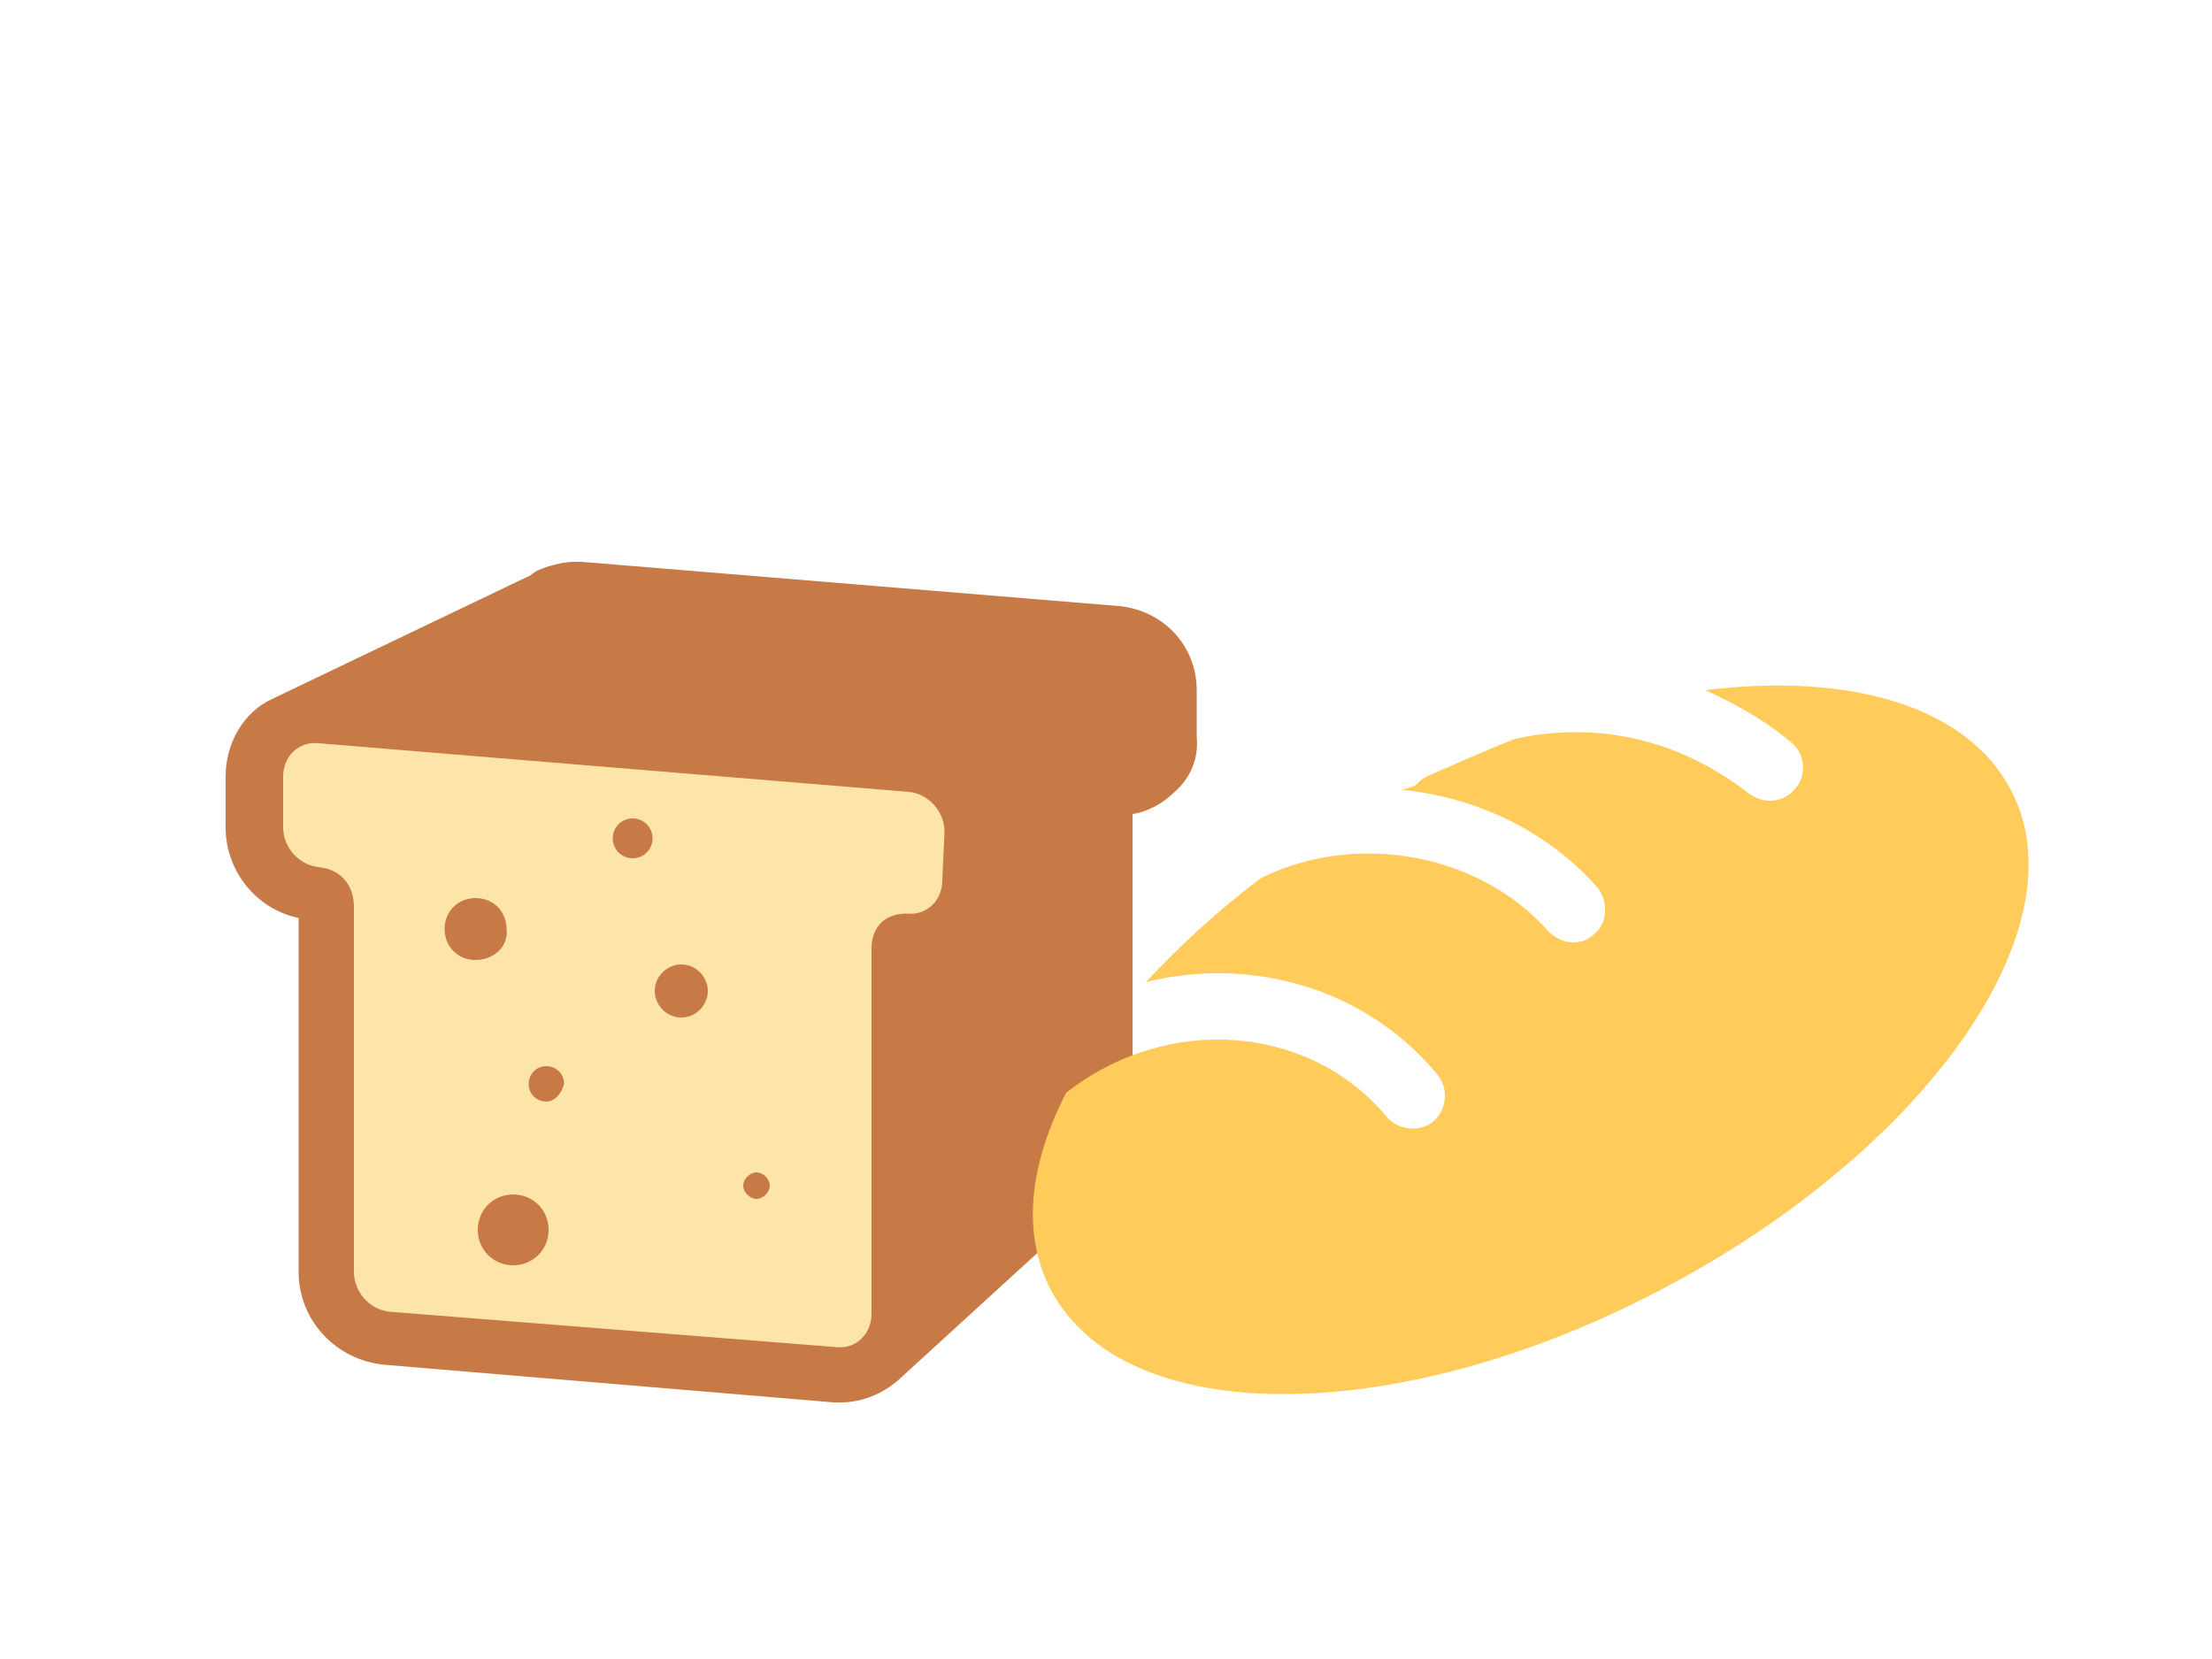
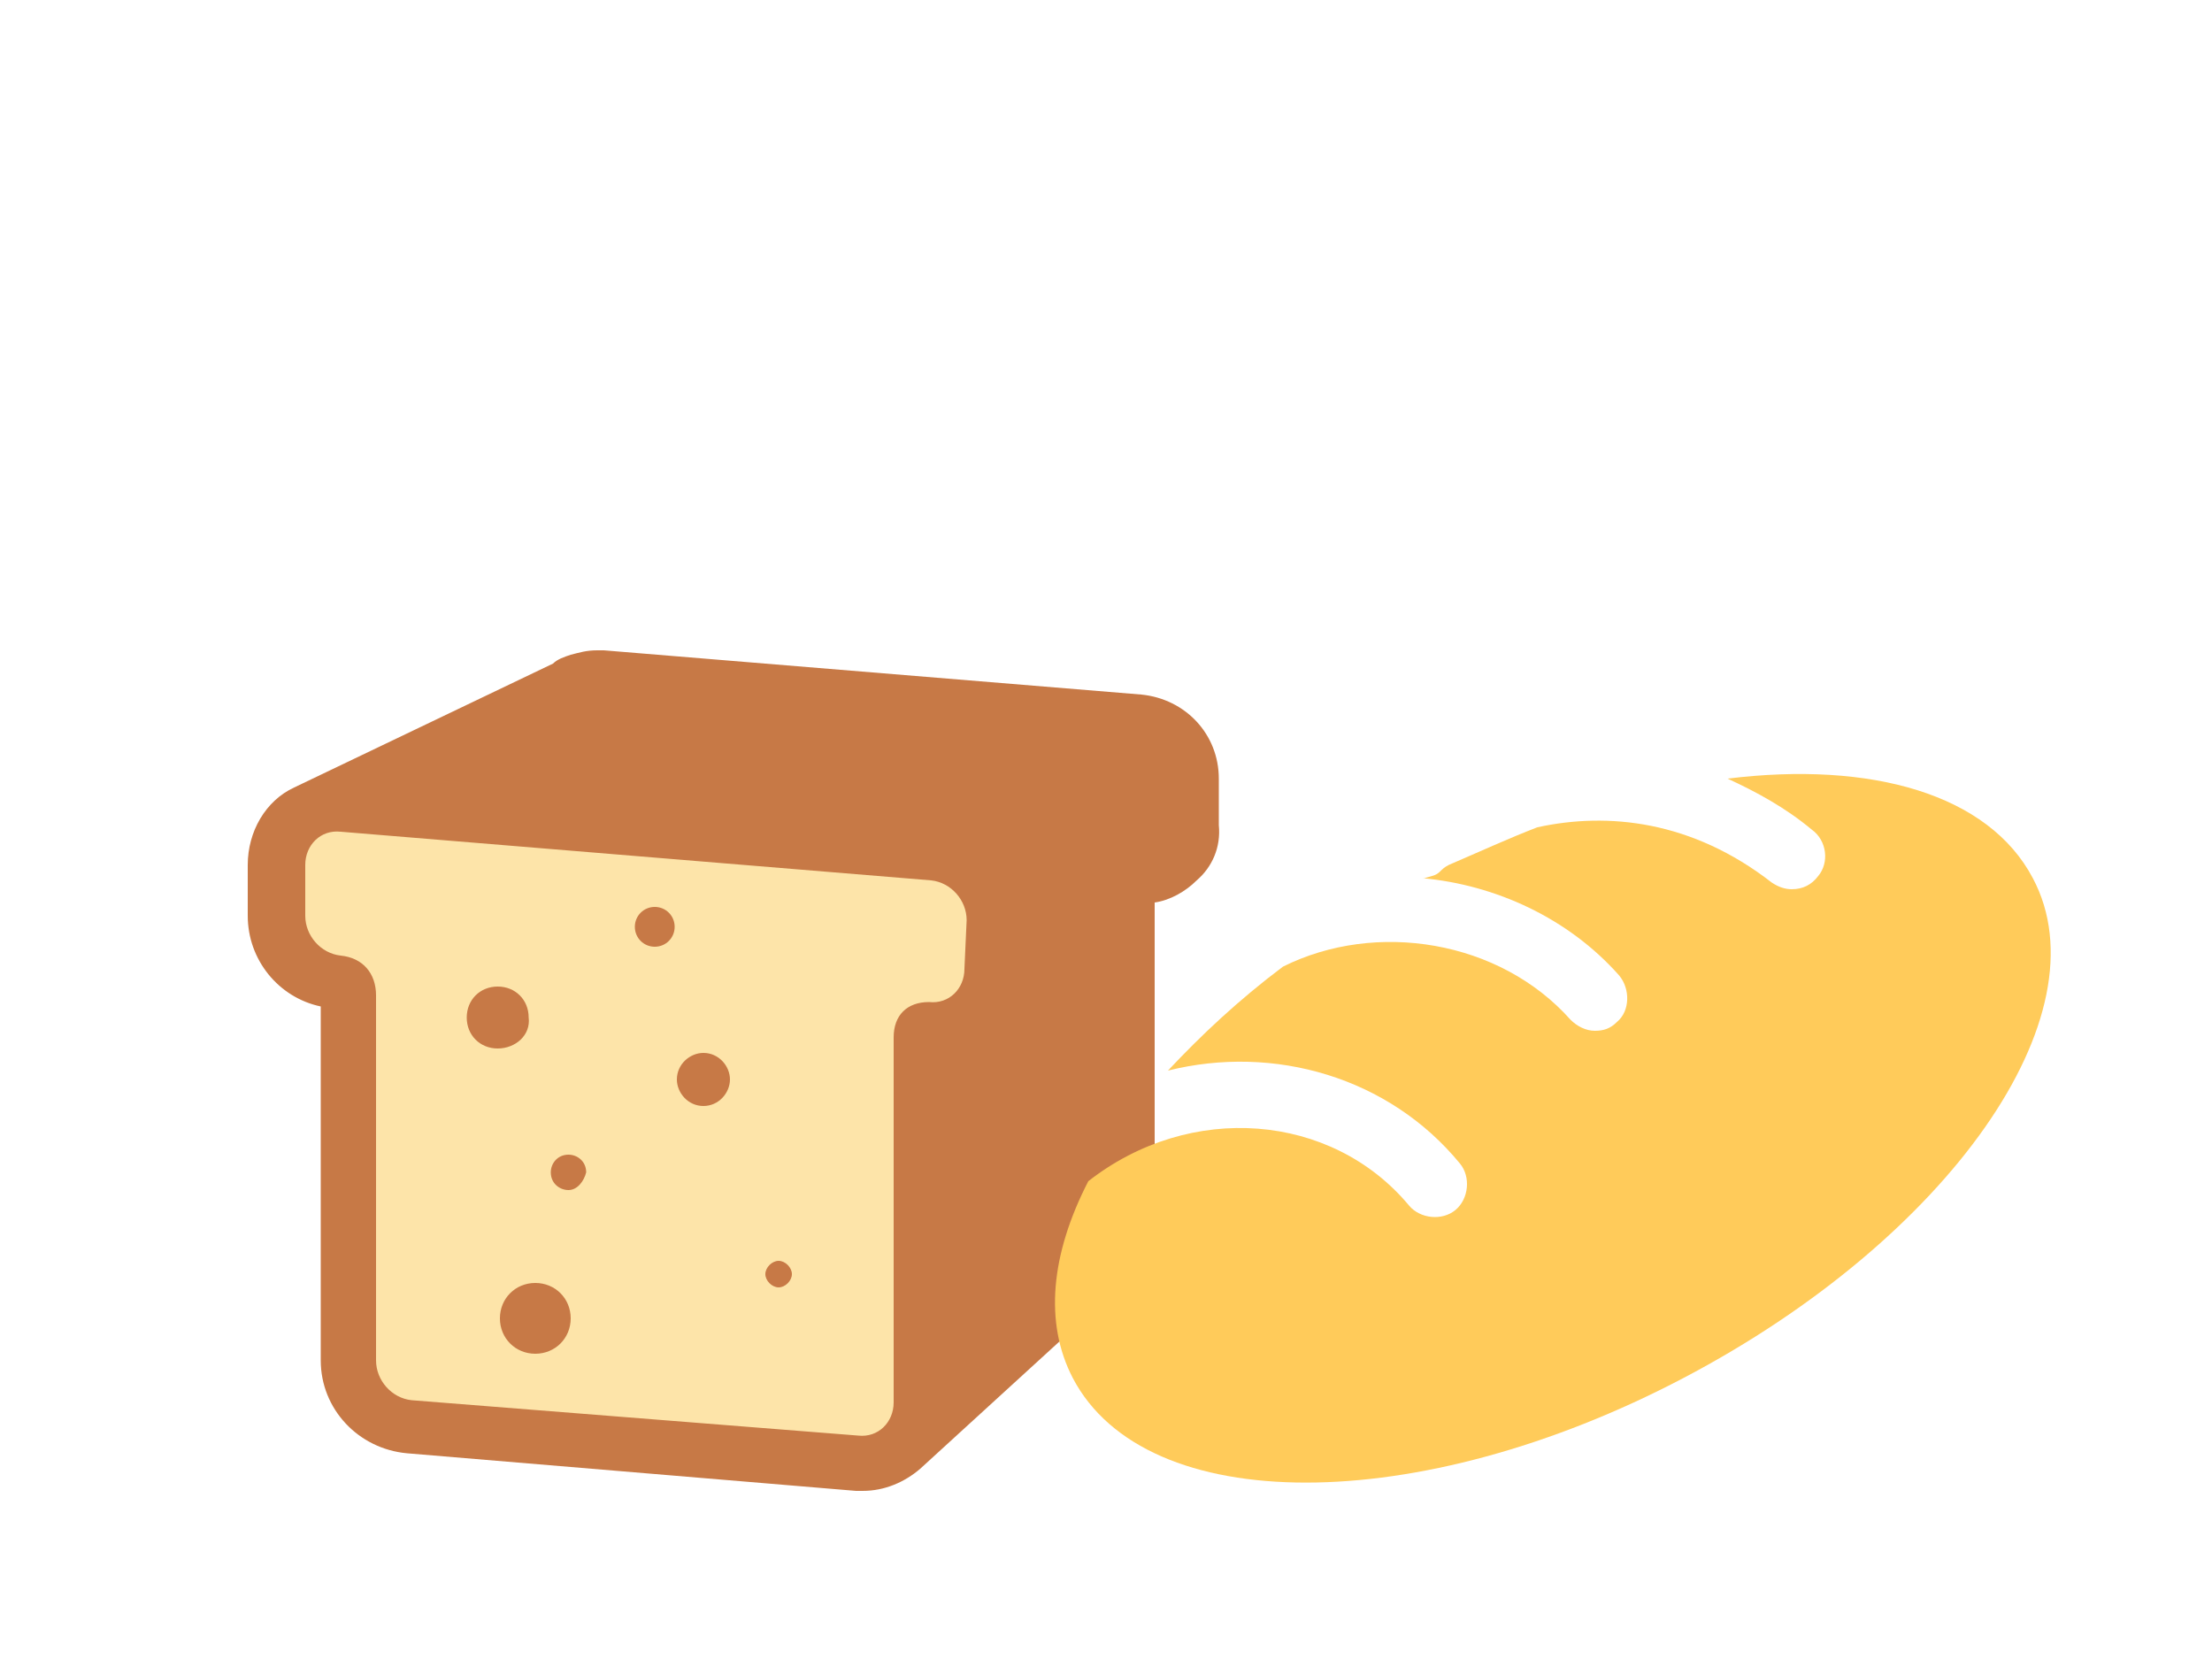
<svg xmlns="http://www.w3.org/2000/svg" version="1.1" id="Слой_1" x="0px" y="0px" width="100px" height="75px" viewBox="0 0 100 75" enable-background="new 0 0 100 75" xml:space="preserve">
-   <path fill="#FDE4A9" d="M15.1,58.5l-0.2-8.9v-5.5v-3.4L11.5,38l0.9-4.6c0,0,2.1-0.5,3-0.5s6.8,0,6.8,0h6.2l6.2,0.2l5.3,0.9l4.1,1.6  v2.7L43.5,41l-1.4,1.6L40,43.1L40.2,60c0,0,0,1.4-1.1,1.4c-1.2,0.1-8.5,0.5-8.5,0.5L21.9,61l-4.7-1.1L15.1,58.5z" />
-   <path fill="#C77946" d="M53.1,35.8c-0.5,0.5-1.2,0.9-1.9,1v14.3c0,1.1-0.5,2.1-1.3,2.8l-9.3,8.5l0,0c-0.7,0.6-1.6,1-2.6,1  c-0.1,0-0.2,0-0.3,0l-20.3-1.7c-2.2-0.2-3.9-2-3.9-4.2v-16c-1.9-0.4-3.3-2.1-3.3-4.1v-2.3c0-1.5,0.8-2.9,2.1-3.5l0,0L24,26  c0.2-0.2,0.5-0.3,0.8-0.4l0,0l0,0c0.4-0.1,0.7-0.2,1.2-0.2c0.1,0,0.2,0,0.3,0l24.3,2c2,0.2,3.5,1.8,3.5,3.8v2.1  C54.2,34.3,53.8,35.2,53.1,35.8z M42.7,37.6c0-0.9-0.7-1.7-1.6-1.8l-26.7-2.2c-0.9-0.1-1.6,0.6-1.6,1.5v2.3c0,0.9,0.7,1.7,1.6,1.8  c1,0.1,1.6,0.8,1.6,1.8c0,4.1,0,16.5,0,16.5c0,0.9,0.7,1.7,1.6,1.8l20.2,1.6c0.9,0.1,1.6-0.6,1.6-1.5c0,0,0-12.4,0-16.5  c0-1,0.6-1.6,1.6-1.6c0.9,0.1,1.6-0.6,1.6-1.5L42.7,37.6L42.7,37.6z M34.2,54.2c-0.3,0-0.6-0.3-0.6-0.6s0.3-0.6,0.6-0.6  s0.6,0.3,0.6,0.6S34.5,54.2,34.2,54.2z M30.8,46c-0.7,0-1.2-0.6-1.2-1.2c0-0.7,0.6-1.2,1.2-1.2c0.7,0,1.2,0.6,1.2,1.2  S31.5,46,30.8,46z M28.6,38.8c-0.5,0-0.9-0.4-0.9-0.9s0.4-0.9,0.9-0.9s0.9,0.4,0.9,0.9S29.1,38.8,28.6,38.8z M24.7,49.8  c-0.4,0-0.8-0.3-0.8-0.8c0-0.4,0.3-0.8,0.8-0.8c0.4,0,0.8,0.3,0.8,0.8C25.4,49.4,25.1,49.8,24.7,49.8z M24.8,55.6  c0,0.9-0.7,1.6-1.6,1.6s-1.6-0.7-1.6-1.6c0-0.9,0.7-1.6,1.6-1.6C24.1,54,24.8,54.7,24.8,55.6z M21.5,43.4c-0.8,0-1.4-0.6-1.4-1.4  c0-0.8,0.6-1.4,1.4-1.4s1.4,0.6,1.4,1.4C23,42.8,22.3,43.4,21.5,43.4z" />
-   <path fill="#FFCB5A" d="M90.9,35.7c-2-3.8-7.3-5.3-13.8-4.5c1.3,0.6,2.6,1.3,3.8,2.3c0.7,0.5,0.8,1.5,0.3,2.1  c-0.3,0.4-0.7,0.6-1.2,0.6c-0.3,0-0.6-0.1-0.9-0.3c-3.6-2.8-7.4-3.2-10.6-2.5c-1.3,0.5-2.6,1.1-4,1.7c-0.2,0.1-0.3,0.2-0.4,0.3  c-0.2,0.2-0.4,0.2-0.7,0.3c0,0,0,0-0.1,0c3.3,0.3,6.6,1.8,8.9,4.4c0.5,0.6,0.5,1.6-0.1,2.1c-0.3,0.3-0.6,0.4-1,0.4s-0.8-0.2-1.1-0.5  c-3.2-3.6-8.8-4.5-13-2.4c-2,1.5-3.7,3.1-5.2,4.7c4.8-1.2,10,0.3,13.2,4.2c0.5,0.6,0.4,1.6-0.2,2.1s-1.6,0.4-2.1-0.2  c-3.5-4.2-9.9-4.7-14.5-1.1c-1.7,3.3-2,6.4-0.7,8.9c3.3,6.3,15.6,6.3,27.6,0S94.2,41.9,90.9,35.7z" />
+   <path fill="#FDE4A9" d="M16.1,62.5l-0.2-8.9v-5.5v-3.4L12.5,42l0.9-4.6c0,0,2.1-0.5,3-0.5s6.8,0,6.8,0h6.2l6.2,0.2l5.3,0.9l4.1,1.6  v2.7L44.5,45l-1.4,1.6L41,47.1L41.2,64c0,0,0,1.4-1.1,1.4c-1.2,0.1-8.5,0.5-8.5,0.5L22.9,65l-4.7-1.1L16.1,62.5z" />
+   <path fill="#C77946" d="M54.1,39.8c-0.5,0.5-1.2,0.9-1.9,1v14.3c0,1.1-0.5,2.1-1.3,2.8l-9.3,8.5l0,0c-0.7,0.6-1.6,1-2.6,1  c-0.1,0-0.2,0-0.3,0l-20.3-1.7c-2.2-0.2-3.9-2-3.9-4.2v-16c-1.9-0.4-3.3-2.1-3.3-4.1v-2.3c0-1.5,0.8-2.9,2.1-3.5l0,0L25,30  c0.2-0.2,0.5-0.3,0.8-0.4l0,0l0,0c0.4-0.1,0.7-0.2,1.2-0.2c0.1,0,0.2,0,0.3,0l24.3,2c2,0.2,3.5,1.8,3.5,3.8v2.1  C55.2,38.3,54.8,39.2,54.1,39.8z M43.7,41.6c0-0.9-0.7-1.7-1.6-1.8l-26.7-2.2c-0.9-0.1-1.6,0.6-1.6,1.5v2.3c0,0.9,0.7,1.7,1.6,1.8  c1,0.1,1.6,0.8,1.6,1.8c0,4.1,0,16.5,0,16.5c0,0.9,0.7,1.7,1.6,1.8l20.2,1.6c0.9,0.1,1.6-0.6,1.6-1.5c0,0,0-12.4,0-16.5  c0-1,0.6-1.6,1.6-1.6c0.9,0.1,1.6-0.6,1.6-1.5L43.7,41.6L43.7,41.6z M35.2,58.2c-0.3,0-0.6-0.3-0.6-0.6s0.3-0.6,0.6-0.6  s0.6,0.3,0.6,0.6S35.5,58.2,35.2,58.2z M31.8,50c-0.7,0-1.2-0.6-1.2-1.2c0-0.7,0.6-1.2,1.2-1.2c0.7,0,1.2,0.6,1.2,1.2  S32.5,50,31.8,50z M29.6,42.8c-0.5,0-0.9-0.4-0.9-0.9s0.4-0.9,0.9-0.9s0.9,0.4,0.9,0.9S30.1,42.8,29.6,42.8z M25.7,53.8  c-0.4,0-0.8-0.3-0.8-0.8c0-0.4,0.3-0.8,0.8-0.8c0.4,0,0.8,0.3,0.8,0.8C26.4,53.4,26.1,53.8,25.7,53.8z M25.8,59.6  c0,0.9-0.7,1.6-1.6,1.6s-1.6-0.7-1.6-1.6c0-0.9,0.7-1.6,1.6-1.6C25.1,58,25.8,58.7,25.8,59.6z M22.5,47.4c-0.8,0-1.4-0.6-1.4-1.4  c0-0.8,0.6-1.4,1.4-1.4s1.4,0.6,1.4,1.4C24,46.8,23.3,47.4,22.5,47.4z" />
+   <path fill="#FFCB5A" d="M91.9,39.7c-2-3.8-7.3-5.3-13.8-4.5c1.3,0.6,2.6,1.3,3.8,2.3c0.7,0.5,0.8,1.5,0.3,2.1  c-0.3,0.4-0.7,0.6-1.2,0.6c-0.3,0-0.6-0.1-0.9-0.3c-3.6-2.8-7.4-3.2-10.6-2.5c-1.3,0.5-2.6,1.1-4,1.7c-0.2,0.1-0.3,0.2-0.4,0.3  c-0.2,0.2-0.4,0.2-0.7,0.3c0,0,0,0-0.1,0c3.3,0.3,6.6,1.8,8.9,4.4c0.5,0.6,0.5,1.6-0.1,2.1c-0.3,0.3-0.6,0.4-1,0.4s-0.8-0.2-1.1-0.5  c-3.2-3.6-8.8-4.5-13-2.4c-2,1.5-3.7,3.1-5.2,4.7c4.8-1.2,10,0.3,13.2,4.2c0.5,0.6,0.4,1.6-0.2,2.1s-1.6,0.4-2.1-0.2  c-3.5-4.2-9.9-4.7-14.5-1.1c-1.7,3.3-2,6.4-0.7,8.9c3.3,6.3,15.6,6.3,27.6,0S95.2,45.9,91.9,39.7z" />
</svg>
